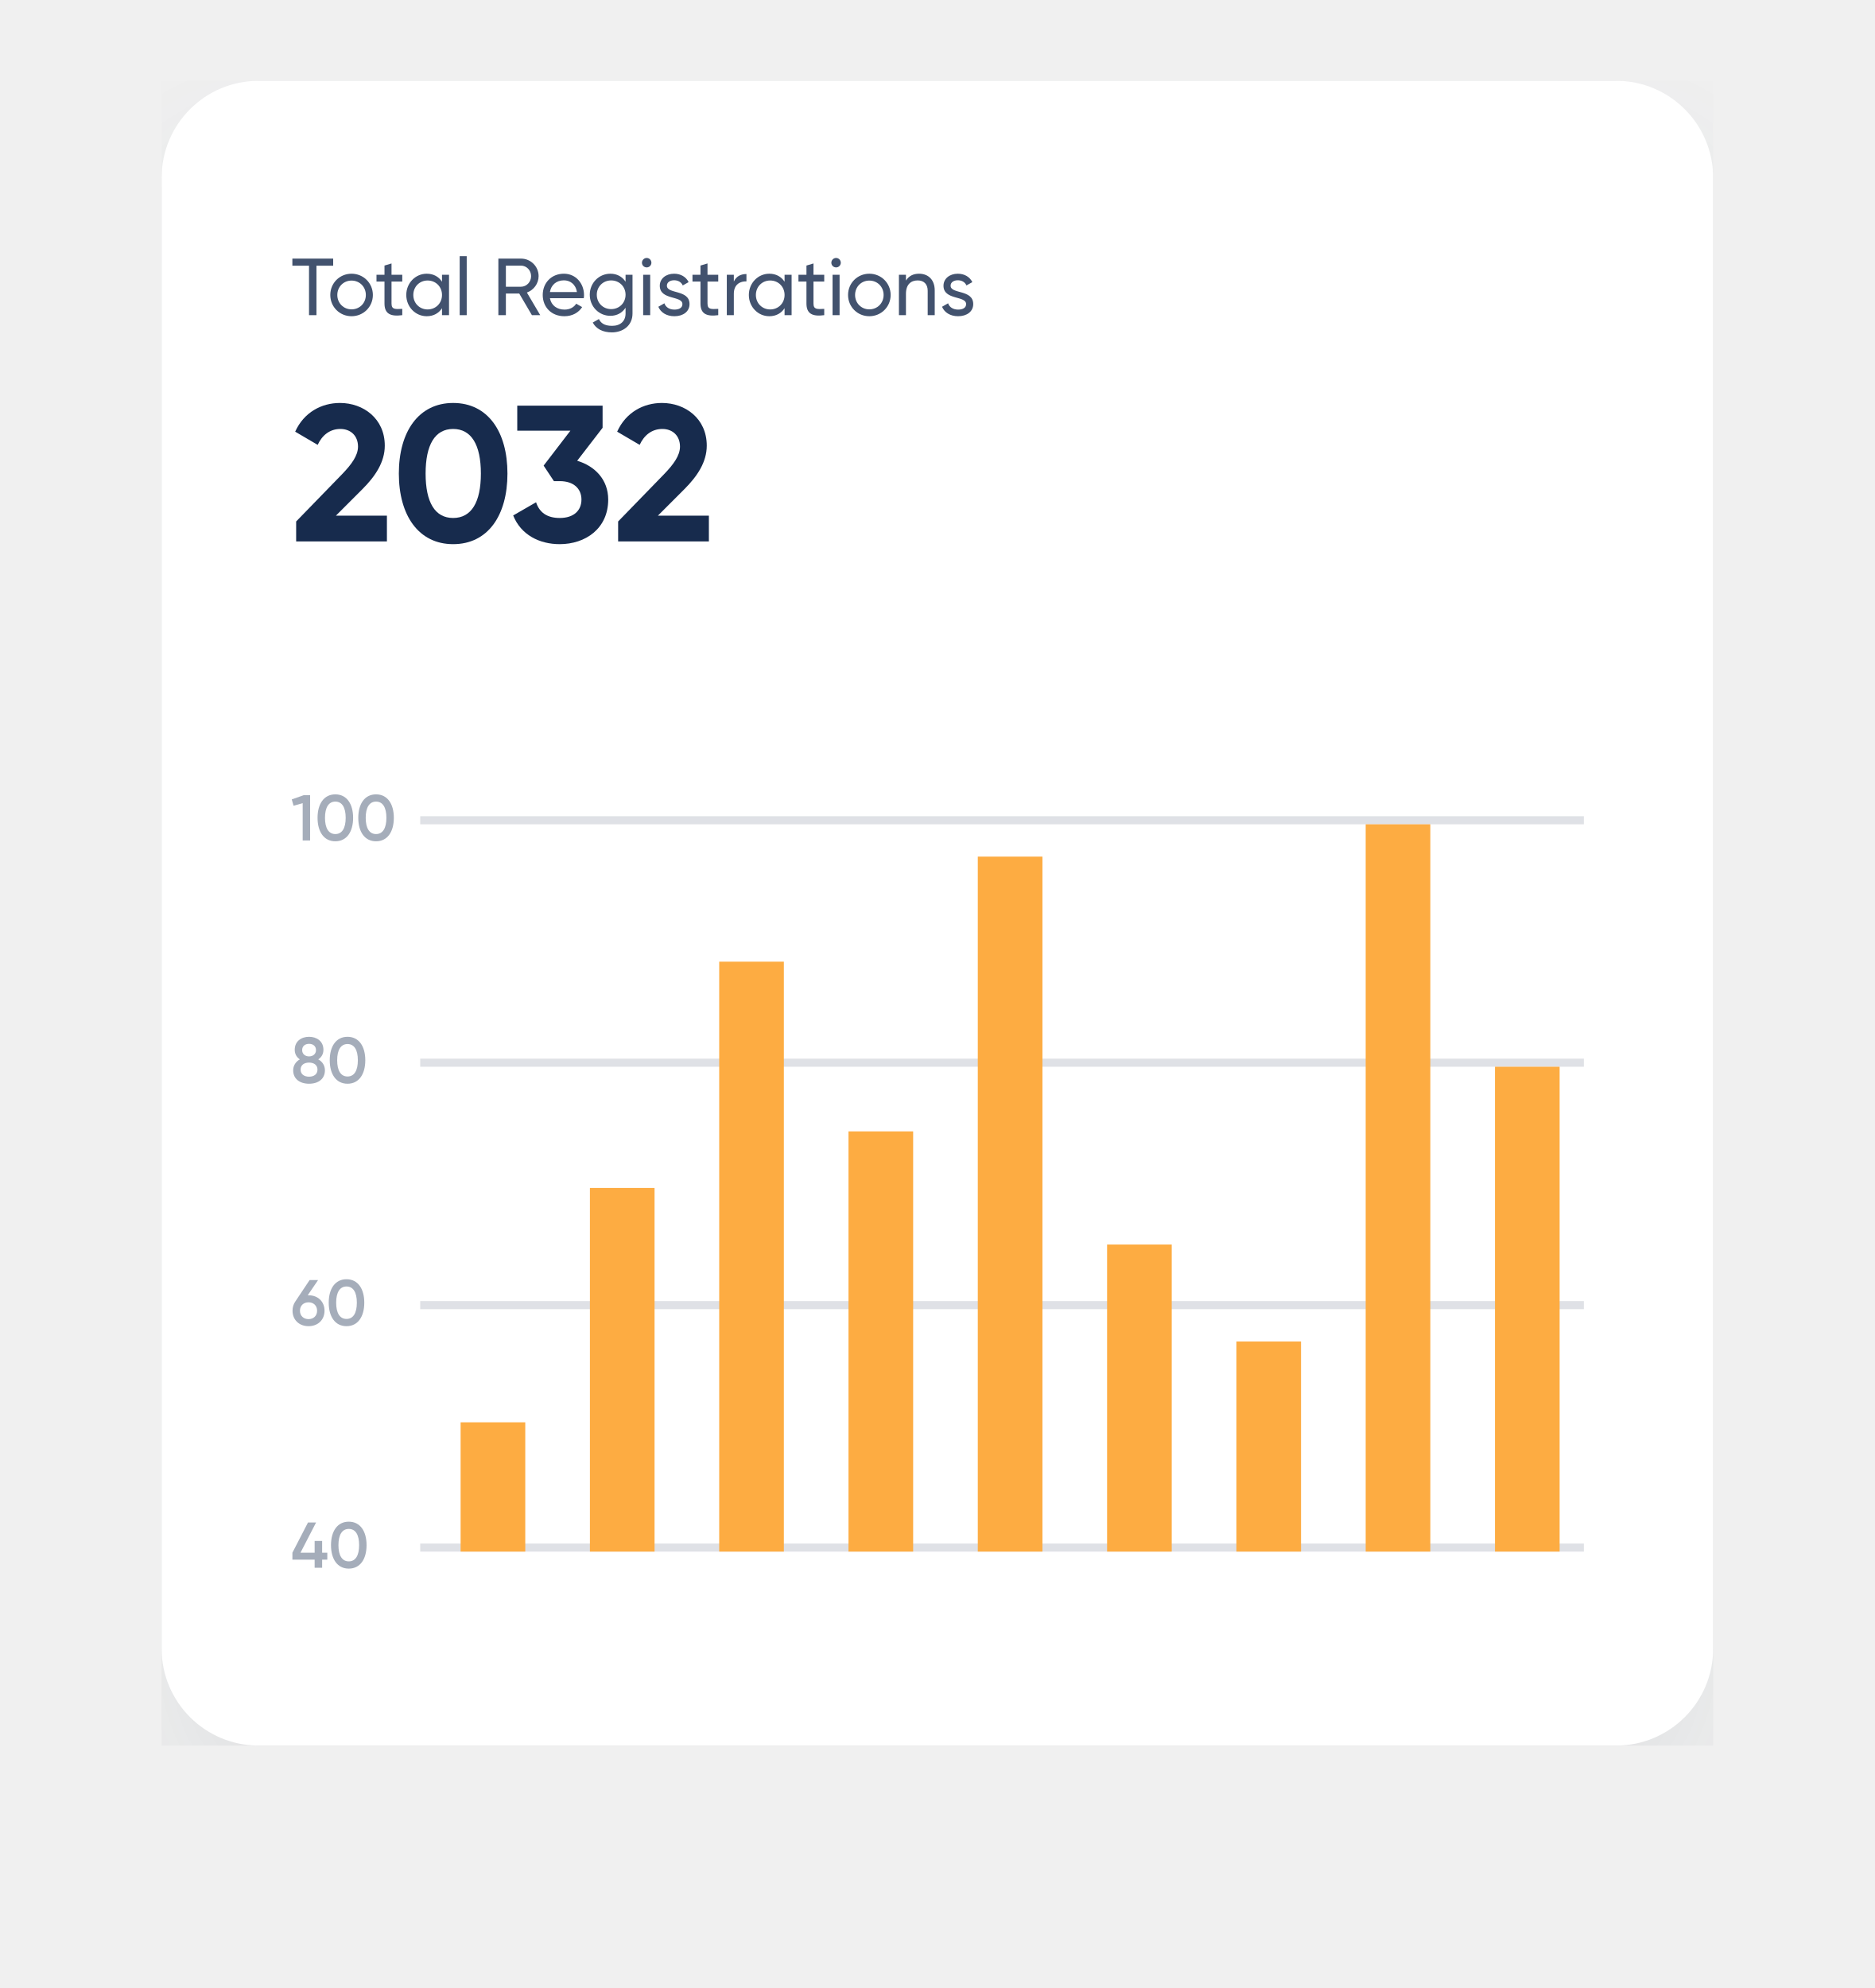
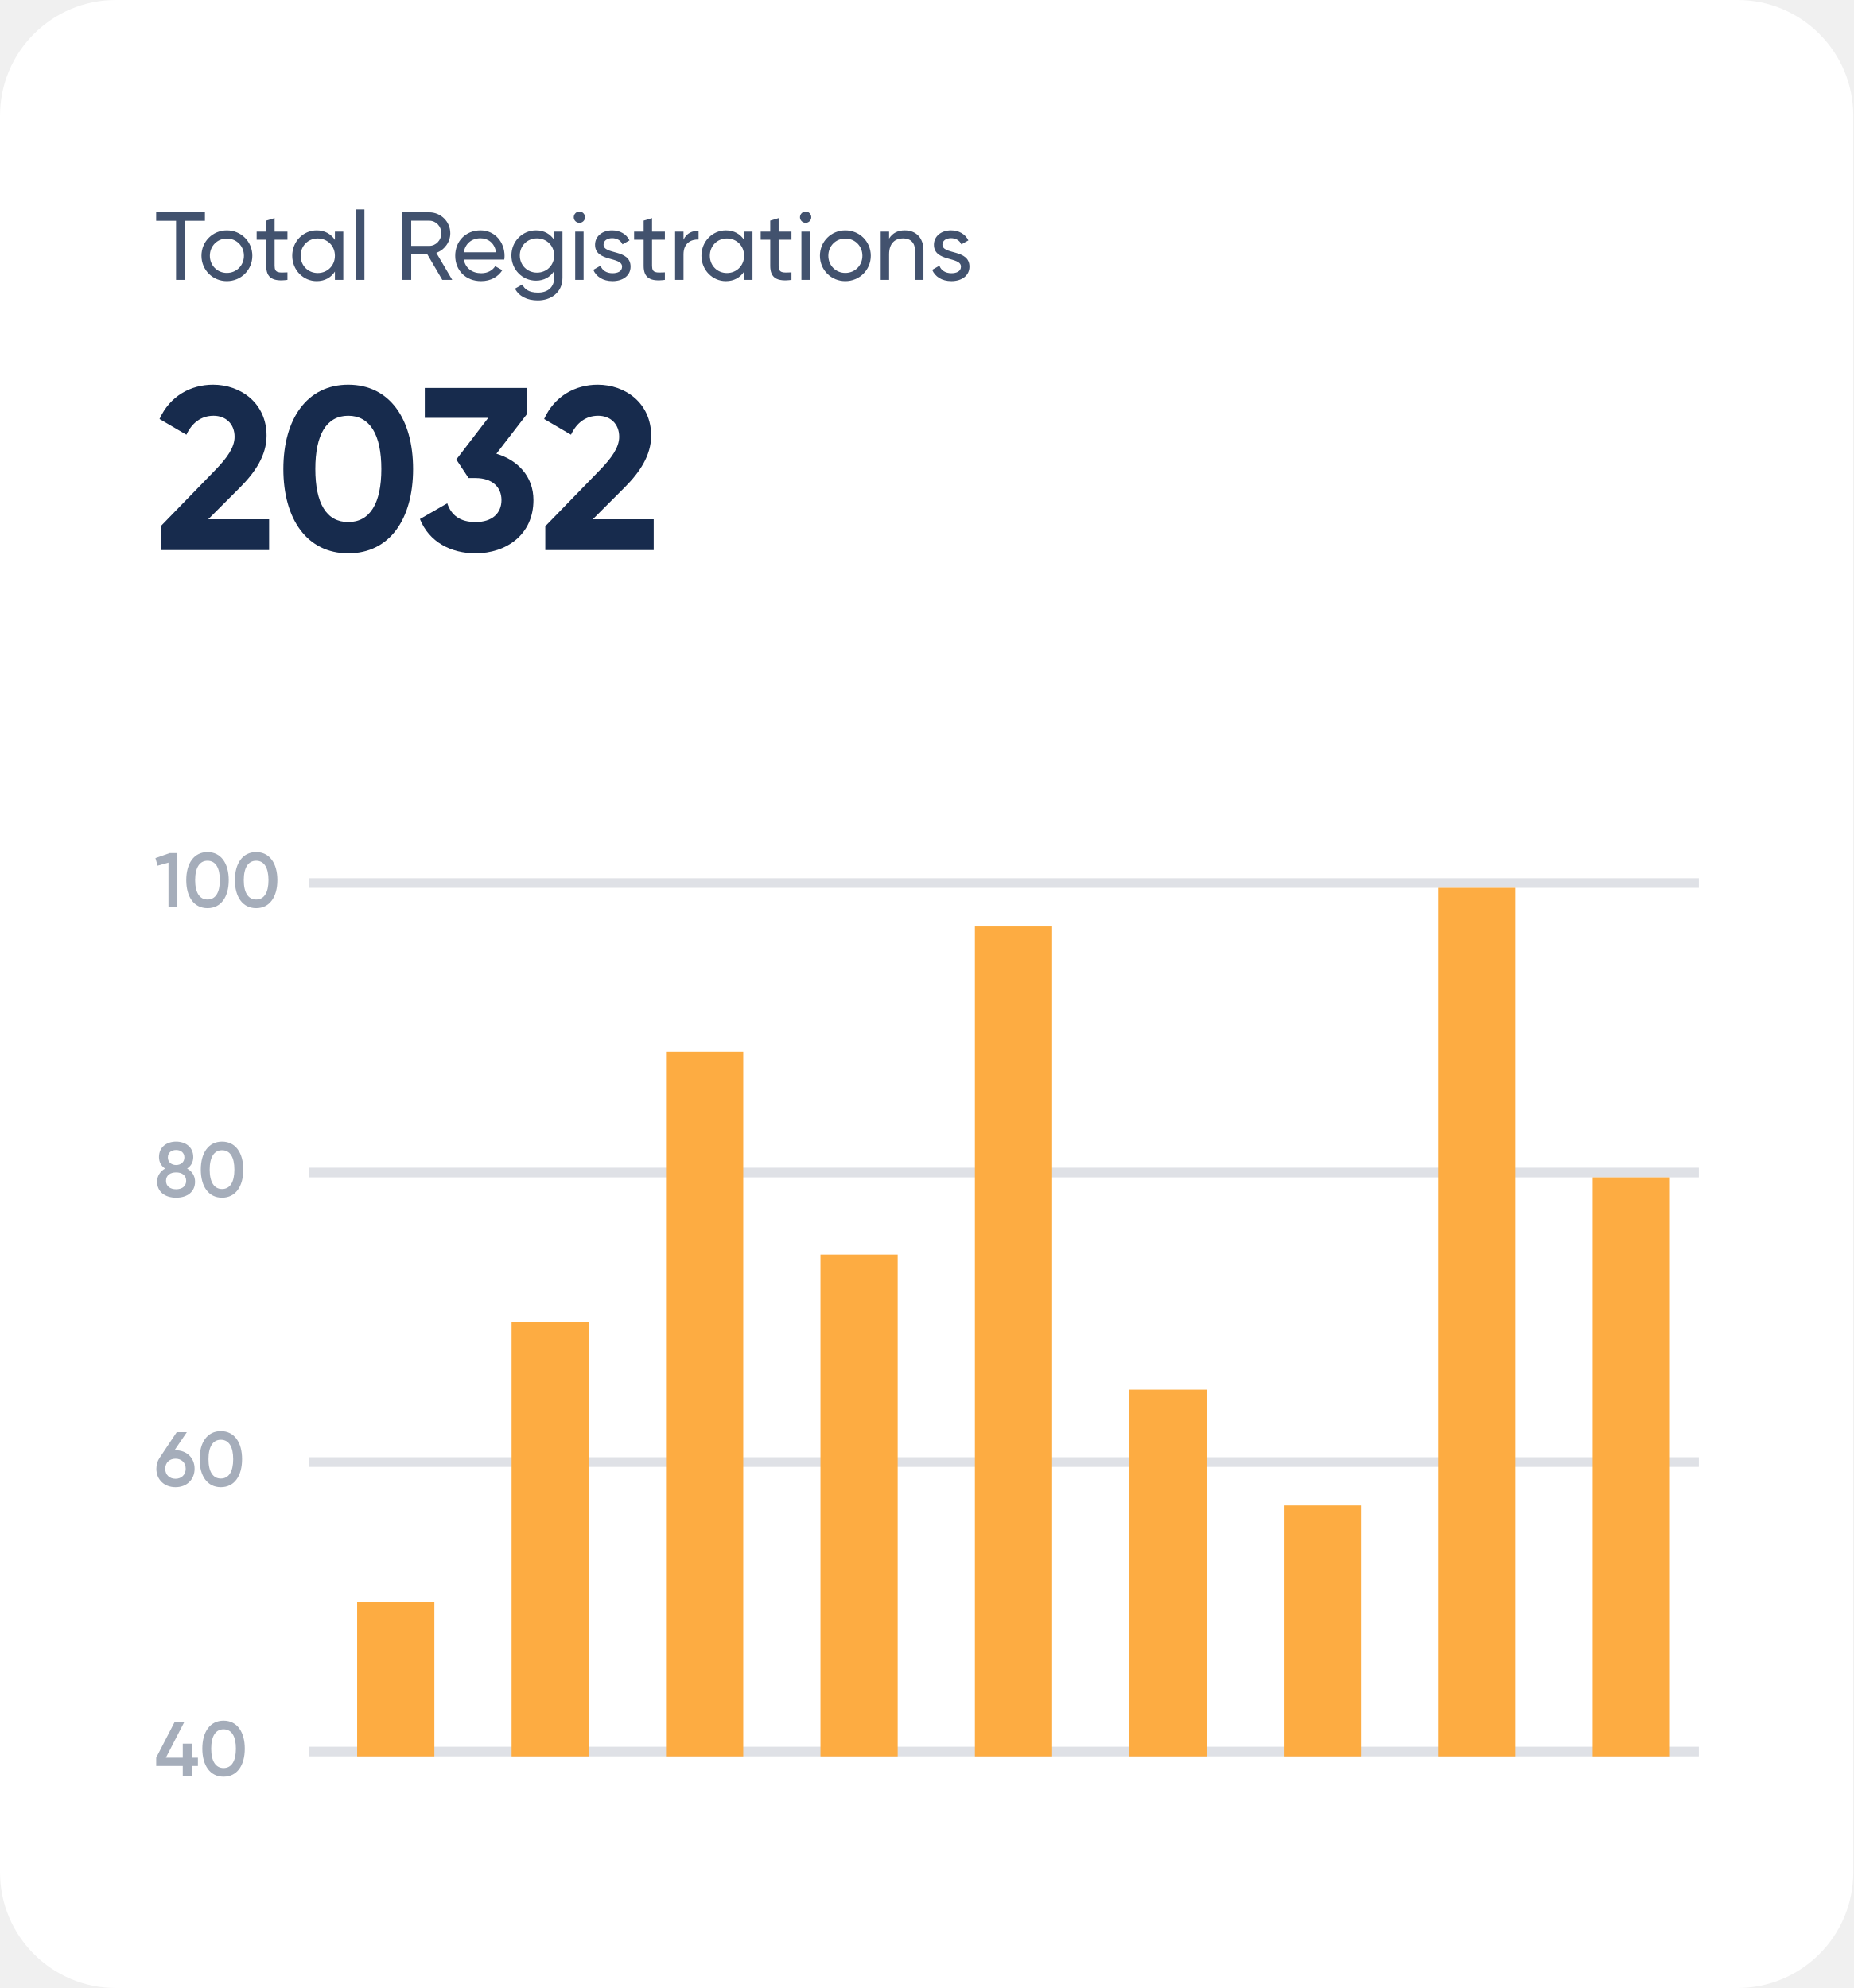
- <svg xmlns="http://www.w3.org/2000/svg" width="232" height="246" viewBox="0 0 232 246" fill="none">
-   <g clip-path="url(#clip0_2554_465)" filter="url(#filter0_d_2554_465)">
-     <path d="M20 22C20 15.373 25.373 10 32 10H200C206.627 10 212 15.373 212 22V204C212 210.627 206.627 216 200 216H32C25.373 216 20 210.627 20 204V22Z" fill="white" />
-     <path d="M36.648 67H47.88V63.808H41.568L44.856 60.52C46.44 58.936 47.616 57.184 47.616 55.144C47.616 51.784 44.952 49.864 42.072 49.864C39.792 49.864 37.608 51.016 36.528 53.416L39.312 55.048C39.864 53.848 40.824 53.08 42.12 53.08C43.392 53.08 44.304 53.92 44.304 55.264C44.304 56.392 43.464 57.496 42.384 58.624L36.648 64.528V67Z" fill="#172B4D" />
-     <path d="M56.076 67.336C60.372 67.336 62.796 63.784 62.796 58.6C62.796 53.416 60.372 49.864 56.076 49.864C51.804 49.864 49.356 53.416 49.356 58.6C49.356 63.784 51.804 67.336 56.076 67.336ZM56.076 64.096C53.82 64.096 52.668 62.152 52.668 58.6C52.668 55.048 53.82 53.08 56.076 53.08C58.332 53.08 59.508 55.048 59.508 58.6C59.508 62.152 58.332 64.096 56.076 64.096Z" fill="#172B4D" />
-     <path d="M71.425 57.016L74.569 52.936V50.2H64.009V53.296H70.585L67.273 57.616L68.545 59.536H69.265C70.993 59.536 71.953 60.472 71.953 61.816C71.953 63.184 70.993 64.096 69.265 64.096C67.681 64.096 66.745 63.4 66.337 62.152L63.505 63.784C64.465 66.184 66.745 67.336 69.265 67.336C72.433 67.336 75.265 65.416 75.265 61.816C75.265 59.344 73.609 57.664 71.425 57.016Z" fill="#172B4D" />
-     <path d="M76.492 67H87.724V63.808H81.412L84.7 60.52C86.284 58.936 87.46 57.184 87.46 55.144C87.46 51.784 84.796 49.864 81.916 49.864C79.636 49.864 77.452 51.016 76.372 53.416L79.156 55.048C79.708 53.848 80.668 53.08 81.964 53.08C83.236 53.08 84.148 53.92 84.148 55.264C84.148 56.392 83.308 57.496 82.228 58.624L76.492 64.528V67Z" fill="#172B4D" />
-     <path d="M41.23 32H36.18V32.88H38.24V39H39.16V32.88H41.23V32Z" fill="#42526E" />
-     <path d="M43.502 39.13C44.962 39.13 46.142 37.98 46.142 36.5C46.142 35.02 44.962 33.87 43.502 33.87C42.042 33.87 40.872 35.02 40.872 36.5C40.872 37.98 42.042 39.13 43.502 39.13ZM43.502 38.28C42.512 38.28 41.742 37.51 41.742 36.5C41.742 35.49 42.512 34.72 43.502 34.72C44.502 34.72 45.272 35.49 45.272 36.5C45.272 37.51 44.502 38.28 43.502 38.28Z" fill="#42526E" />
-     <path d="M49.78 34.84V34H48.45V32.6L47.58 32.86V34H46.59V34.84H47.58V37.55C47.58 38.8 48.28 39.2 49.78 39V38.22C48.89 38.26 48.45 38.31 48.45 37.55V34.84H49.78Z" fill="#42526E" />
-     <path d="M54.697 34V34.86C54.297 34.25 53.657 33.87 52.806 33.87C51.416 33.87 50.276 35.02 50.276 36.5C50.276 37.98 51.416 39.13 52.806 39.13C53.657 39.13 54.297 38.75 54.697 38.14V39H55.566V34H54.697ZM52.916 38.29C51.916 38.29 51.147 37.52 51.147 36.5C51.147 35.48 51.916 34.71 52.916 34.71C53.926 34.71 54.697 35.48 54.697 36.5C54.697 37.52 53.926 38.29 52.916 38.29Z" fill="#42526E" />
-     <path d="M56.885 39H57.755V31.7H56.885V39Z" fill="#42526E" />
-     <path d="M65.822 39H66.852L65.202 36.2C66.042 35.9 66.652 35.09 66.652 34.17C66.652 32.97 65.672 32 64.472 32H61.672V39H62.602V36.32H64.252L65.822 39ZM62.602 32.87H64.472C65.162 32.87 65.722 33.45 65.722 34.17C65.722 34.89 65.162 35.48 64.472 35.48H62.602V32.87Z" fill="#42526E" />
-     <path d="M68.051 36.9H72.241C72.261 36.77 72.271 36.64 72.271 36.51C72.271 35.11 71.291 33.87 69.781 33.87C68.221 33.87 67.161 35.02 67.161 36.5C67.161 38 68.231 39.13 69.841 39.13C70.841 39.13 71.601 38.68 72.041 38L71.301 37.58C71.051 37.99 70.551 38.31 69.861 38.31C68.931 38.31 68.221 37.8 68.051 36.9ZM69.781 34.69C70.531 34.69 71.241 35.15 71.391 36.14H68.051C68.191 35.27 68.841 34.69 69.781 34.69Z" fill="#42526E" />
-     <path d="M77.412 34V34.86C77.012 34.25 76.372 33.87 75.532 33.87C74.112 33.87 72.982 35.02 72.982 36.47C72.982 37.93 74.112 39.08 75.532 39.08C76.372 39.08 77.012 38.69 77.412 38.08V38.79C77.412 39.73 76.782 40.32 75.742 40.32C74.762 40.32 74.342 39.95 74.112 39.48L73.352 39.91C73.762 40.7 74.602 41.13 75.722 41.13C77.022 41.13 78.272 40.35 78.272 38.79V34H77.412ZM75.632 38.25C74.622 38.25 73.852 37.48 73.852 36.47C73.852 35.47 74.622 34.7 75.632 34.7C76.642 34.7 77.412 35.47 77.412 36.47C77.412 37.48 76.642 38.25 75.632 38.25Z" fill="#42526E" />
-     <path d="M80.03 33.09C80.35 33.09 80.61 32.83 80.61 32.51C80.61 32.19 80.35 31.92 80.03 31.92C79.7 31.92 79.44 32.19 79.44 32.51C79.44 32.83 79.7 33.09 80.03 33.09ZM79.59 39H80.46V34H79.59V39Z" fill="#42526E" />
-     <path d="M82.527 35.35C82.527 34.9 82.967 34.68 83.417 34.68C83.857 34.68 84.297 34.87 84.487 35.32L85.217 34.91C84.897 34.26 84.237 33.87 83.417 33.87C82.407 33.87 81.647 34.48 81.647 35.36C81.647 37.17 84.447 36.56 84.447 37.63C84.447 38.12 83.987 38.31 83.457 38.31C82.837 38.31 82.377 38.01 82.217 37.53L81.467 37.96C81.757 38.65 82.457 39.13 83.457 39.13C84.527 39.13 85.327 38.56 85.327 37.63C85.327 35.79 82.527 36.42 82.527 35.35Z" fill="#42526E" />
-     <path d="M88.882 34.84V34H87.552V32.6L86.682 32.86V34H85.692V34.84H86.682V37.55C86.682 38.8 87.382 39.2 88.882 39V38.22C87.992 38.26 87.552 38.31 87.552 37.55V34.84H88.882Z" fill="#42526E" />
-     <path d="M90.811 34.84V34H89.941V39H90.811V36.35C90.811 35.17 91.621 34.79 92.371 34.82V33.91C91.741 33.91 91.131 34.14 90.811 34.84Z" fill="#42526E" />
-     <path d="M97.089 34V34.86C96.689 34.25 96.049 33.87 95.199 33.87C93.809 33.87 92.669 35.02 92.669 36.5C92.669 37.98 93.809 39.13 95.199 39.13C96.049 39.13 96.689 38.75 97.089 38.14V39H97.959V34H97.089ZM95.309 38.29C94.309 38.29 93.539 37.52 93.539 36.5C93.539 35.48 94.309 34.71 95.309 34.71C96.319 34.71 97.089 35.48 97.089 36.5C97.089 37.52 96.319 38.29 95.309 38.29Z" fill="#42526E" />
-     <path d="M101.997 34.84V34H100.667V32.6L99.797 32.86V34H98.807V34.84H99.797V37.55C99.797 38.8 100.497 39.2 101.997 39V38.22C101.107 38.26 100.667 38.31 100.667 37.55V34.84H101.997Z" fill="#42526E" />
-     <path d="M103.467 33.09C103.787 33.09 104.047 32.83 104.047 32.51C104.047 32.19 103.787 31.92 103.467 31.92C103.137 31.92 102.877 32.19 102.877 32.51C102.877 32.83 103.137 33.09 103.467 33.09ZM103.027 39H103.897V34H103.027V39Z" fill="#42526E" />
-     <path d="M107.575 39.13C109.035 39.13 110.215 37.98 110.215 36.5C110.215 35.02 109.035 33.87 107.575 33.87C106.115 33.87 104.945 35.02 104.945 36.5C104.945 37.98 106.115 39.13 107.575 39.13ZM107.575 38.28C106.585 38.28 105.815 37.51 105.815 36.5C105.815 35.49 106.585 34.72 107.575 34.72C108.575 34.72 109.345 35.49 109.345 36.5C109.345 37.51 108.575 38.28 107.575 38.28Z" fill="#42526E" />
-     <path d="M113.73 33.87C113.03 33.87 112.48 34.13 112.11 34.72V34H111.24V39H112.11V36.35C112.11 35.17 112.76 34.7 113.56 34.7C114.33 34.7 114.8 35.16 114.8 35.98V39H115.67V35.93C115.67 34.65 114.9 33.87 113.73 33.87Z" fill="#42526E" />
-     <path d="M117.635 35.35C117.635 34.9 118.075 34.68 118.525 34.68C118.965 34.68 119.405 34.87 119.595 35.32L120.325 34.91C120.005 34.26 119.345 33.87 118.525 33.87C117.515 33.87 116.755 34.48 116.755 35.36C116.755 37.17 119.555 36.56 119.555 37.63C119.555 38.12 119.095 38.31 118.565 38.31C117.945 38.31 117.485 38.01 117.325 37.53L116.575 37.96C116.865 38.65 117.565 39.13 118.565 39.13C119.635 39.13 120.435 38.56 120.435 37.63C120.435 35.79 117.635 36.42 117.635 35.35Z" fill="#42526E" />
-     <path fill-rule="evenodd" clip-rule="evenodd" d="M196 192H52V191H196V192Z" fill="#DFE1E6" />
-     <path d="M40.504 192.136H39.864V190.68H38.936V192.136H37.184L39.112 188.4H38.112L36.184 192.136V192.992H38.936V194H39.864V192.992H40.504V192.136Z" fill="#A5ADBA" />
-     <path d="M43.161 194.104C44.569 194.104 45.361 192.928 45.361 191.2C45.361 189.472 44.569 188.296 43.161 188.296C41.753 188.296 40.961 189.472 40.961 191.2C40.961 192.928 41.753 194.104 43.161 194.104ZM43.161 193.208C42.337 193.208 41.881 192.488 41.881 191.2C41.881 189.912 42.337 189.192 43.161 189.192C43.993 189.192 44.441 189.912 44.441 191.2C44.441 192.488 43.993 193.208 43.161 193.208Z" fill="#A5ADBA" />
-     <path fill-rule="evenodd" clip-rule="evenodd" d="M196 162H52V161H196V162Z" fill="#DFE1E6" />
-     <path d="M38.184 160.28H38.08L39.36 158.4H38.312L36.536 161.064C36.32 161.376 36.2 161.76 36.2 162.192C36.2 163.32 37.016 164.104 38.184 164.104C39.344 164.104 40.16 163.32 40.16 162.192C40.16 161.064 39.344 160.28 38.184 160.28ZM38.184 163.232C37.568 163.232 37.12 162.832 37.12 162.192C37.12 161.552 37.568 161.152 38.184 161.152C38.792 161.152 39.24 161.552 39.24 162.192C39.24 162.824 38.792 163.232 38.184 163.232Z" fill="#A5ADBA" />
-     <path d="M42.879 164.104C44.287 164.104 45.079 162.928 45.079 161.2C45.079 159.472 44.287 158.296 42.879 158.296C41.471 158.296 40.679 159.472 40.679 161.2C40.679 162.928 41.471 164.104 42.879 164.104ZM42.879 163.208C42.055 163.208 41.599 162.488 41.599 161.2C41.599 159.912 42.055 159.192 42.879 159.192C43.711 159.192 44.159 159.912 44.159 161.2C44.159 162.488 43.711 163.208 42.879 163.208Z" fill="#A5ADBA" />
-     <path fill-rule="evenodd" clip-rule="evenodd" d="M196 132H52V131H196V132Z" fill="#DFE1E6" />
-     <path d="M39.384 131.088C39.768 130.84 40.024 130.44 40.024 129.904C40.024 128.824 39.176 128.296 38.248 128.296C37.312 128.296 36.472 128.824 36.472 129.904C36.472 130.44 36.728 130.84 37.104 131.088C36.592 131.376 36.28 131.864 36.28 132.448C36.28 133.488 37.08 134.104 38.248 134.104C39.416 134.104 40.208 133.488 40.208 132.448C40.208 131.856 39.904 131.376 39.384 131.088ZM38.248 129.168C38.712 129.168 39.104 129.424 39.104 129.944C39.104 130.44 38.712 130.72 38.248 130.72C37.776 130.72 37.392 130.44 37.392 129.944C37.392 129.424 37.776 129.168 38.248 129.168ZM38.248 133.232C37.64 133.232 37.2 132.928 37.2 132.36C37.2 131.784 37.64 131.488 38.248 131.488C38.848 131.488 39.288 131.784 39.288 132.36C39.288 132.928 38.848 133.232 38.248 133.232Z" fill="#A5ADBA" />
-     <path d="M43.004 134.104C44.412 134.104 45.204 132.928 45.204 131.2C45.204 129.472 44.412 128.296 43.004 128.296C41.596 128.296 40.804 129.472 40.804 131.2C40.804 132.928 41.596 134.104 43.004 134.104ZM43.004 133.208C42.18 133.208 41.724 132.488 41.724 131.2C41.724 129.912 42.18 129.192 43.004 129.192C43.836 129.192 44.284 129.912 44.284 131.2C44.284 132.488 43.836 133.208 43.004 133.208Z" fill="#A5ADBA" />
-     <path fill-rule="evenodd" clip-rule="evenodd" d="M196 102H52V101H196V102Z" fill="#DFE1E6" />
-     <path d="M37.576 98.4L36.104 98.92L36.328 99.704L37.456 99.384V104H38.376V98.4H37.576Z" fill="#A5ADBA" />
-     <path d="M41.497 104.104C42.905 104.104 43.697 102.928 43.697 101.2C43.697 99.472 42.905 98.296 41.497 98.296C40.089 98.296 39.297 99.472 39.297 101.2C39.297 102.928 40.089 104.104 41.497 104.104ZM41.497 103.208C40.673 103.208 40.217 102.488 40.217 101.2C40.217 99.912 40.673 99.192 41.497 99.192C42.329 99.192 42.777 99.912 42.777 101.2C42.777 102.488 42.329 103.208 41.497 103.208Z" fill="#A5ADBA" />
-     <path d="M46.536 104.104C47.944 104.104 48.736 102.928 48.736 101.2C48.736 99.472 47.944 98.296 46.536 98.296C45.128 98.296 44.336 99.472 44.336 101.2C44.336 102.928 45.128 104.104 46.536 104.104ZM46.536 103.208C45.712 103.208 45.256 102.488 45.256 101.2C45.256 99.912 45.712 99.192 46.536 99.192C47.368 99.192 47.816 99.912 47.816 101.2C47.816 102.488 47.368 103.208 46.536 103.208Z" fill="#A5ADBA" />
-     <path fill-rule="evenodd" clip-rule="evenodd" d="M169 102H177V192H169V102ZM129 106H121V192H129V106ZM97 119H89V192H97V119ZM73 147H81V192H73V147ZM57 176H65V192H57V176ZM105 140H113V192H105V140ZM137 154H145V192H137V154ZM161 166H153V192H161V166ZM193 132H185V192H193V132Z" fill="#FDAC42" />
+ <svg xmlns="http://www.w3.org/2000/svg" width="192" height="206" viewBox="0 0 192 206" fill="none">
+   <g clip-path="url(#clip0_3919_754)">
+     <path d="M0 12C0 5.373 5.373 0 12 0H180C186.627 0 192 5.373 192 12V194C192 200.627 186.627 206 180 206H12C5.373 206 0 200.627 0 194V12Z" fill="white" />
+     <path d="M16.648 57H27.88V53.808H21.568L24.856 50.52C26.44 48.936 27.616 47.184 27.616 45.144C27.616 41.784 24.952 39.864 22.072 39.864C19.792 39.864 17.608 41.016 16.528 43.416L19.312 45.048C19.864 43.848 20.824 43.08 22.12 43.08C23.392 43.08 24.304 43.92 24.304 45.264C24.304 46.392 23.464 47.496 22.384 48.624L16.648 54.528V57Z" fill="#172B4D" />
+     <path d="M36.076 57.336C40.372 57.336 42.796 53.784 42.796 48.6C42.796 43.416 40.372 39.864 36.076 39.864C31.804 39.864 29.356 43.416 29.356 48.6C29.356 53.784 31.804 57.336 36.076 57.336ZM36.076 54.096C33.82 54.096 32.668 52.152 32.668 48.6C32.668 45.048 33.82 43.08 36.076 43.08C38.332 43.08 39.508 45.048 39.508 48.6C39.508 52.152 38.332 54.096 36.076 54.096Z" fill="#172B4D" />
+     <path d="M51.425 47.016L54.569 42.936V40.2H44.009V43.296H50.585L47.273 47.616L48.545 49.536H49.265C50.993 49.536 51.953 50.472 51.953 51.816C51.953 53.184 50.993 54.096 49.265 54.096C47.681 54.096 46.745 53.4 46.337 52.152L43.505 53.784C44.465 56.184 46.745 57.336 49.265 57.336C52.433 57.336 55.265 55.416 55.265 51.816C55.265 49.344 53.609 47.664 51.425 47.016Z" fill="#172B4D" />
+     <path d="M56.492 57H67.724V53.808H61.412L64.7 50.52C66.284 48.936 67.46 47.184 67.46 45.144C67.46 41.784 64.796 39.864 61.916 39.864C59.636 39.864 57.452 41.016 56.372 43.416L59.156 45.048C59.708 43.848 60.668 43.08 61.964 43.08C63.236 43.08 64.148 43.92 64.148 45.264C64.148 46.392 63.308 47.496 62.228 48.624L56.492 54.528V57Z" fill="#172B4D" />
+     <path d="M21.23 22H16.18V22.88H18.24V29H19.16V22.88H21.23V22Z" fill="#42526E" />
+     <path d="M23.502 29.13C24.962 29.13 26.142 27.98 26.142 26.5C26.142 25.02 24.962 23.87 23.502 23.87C22.042 23.87 20.872 25.02 20.872 26.5C20.872 27.98 22.042 29.13 23.502 29.13ZM23.502 28.28C22.512 28.28 21.742 27.51 21.742 26.5C21.742 25.49 22.512 24.72 23.502 24.72C24.502 24.72 25.272 25.49 25.272 26.5C25.272 27.51 24.502 28.28 23.502 28.28Z" fill="#42526E" />
+     <path d="M29.78 24.84V24H28.45V22.6L27.58 22.86V24H26.59V24.84H27.58V27.55C27.58 28.8 28.28 29.2 29.78 29V28.22C28.89 28.26 28.45 28.31 28.45 27.55V24.84H29.78Z" fill="#42526E" />
+     <path d="M34.697 24V24.86C34.297 24.25 33.657 23.87 32.806 23.87C31.416 23.87 30.276 25.02 30.276 26.5C30.276 27.98 31.416 29.13 32.806 29.13C33.657 29.13 34.297 28.75 34.697 28.14V29H35.566V24H34.697ZM32.916 28.29C31.916 28.29 31.146 27.52 31.146 26.5C31.146 25.48 31.916 24.71 32.916 24.71C33.926 24.71 34.697 25.48 34.697 26.5C34.697 27.52 33.926 28.29 32.916 28.29Z" fill="#42526E" />
+     <path d="M36.885 29H37.755V21.7H36.885V29Z" fill="#42526E" />
+     <path d="M45.822 29H46.852L45.202 26.2C46.042 25.9 46.652 25.09 46.652 24.17C46.652 22.97 45.672 22 44.472 22H41.672V29H42.602V26.32H44.252L45.822 29ZM42.602 22.87H44.472C45.162 22.87 45.722 23.45 45.722 24.17C45.722 24.89 45.162 25.48 44.472 25.48H42.602V22.87Z" fill="#42526E" />
+     <path d="M48.051 26.9H52.241C52.261 26.77 52.271 26.64 52.271 26.51C52.271 25.11 51.291 23.87 49.781 23.87C48.221 23.87 47.161 25.02 47.161 26.5C47.161 28 48.231 29.13 49.841 29.13C50.841 29.13 51.601 28.68 52.041 28L51.301 27.58C51.051 27.99 50.551 28.31 49.861 28.31C48.931 28.31 48.221 27.8 48.051 26.9ZM49.781 24.69C50.531 24.69 51.241 25.15 51.391 26.14H48.051C48.191 25.27 48.841 24.69 49.781 24.69Z" fill="#42526E" />
+     <path d="M57.412 24V24.86C57.012 24.25 56.372 23.87 55.532 23.87C54.112 23.87 52.982 25.02 52.982 26.47C52.982 27.93 54.112 29.08 55.532 29.08C56.372 29.08 57.012 28.69 57.412 28.08V28.79C57.412 29.73 56.782 30.32 55.742 30.32C54.762 30.32 54.342 29.95 54.112 29.48L53.352 29.91C53.762 30.7 54.602 31.13 55.722 31.13C57.022 31.13 58.272 30.35 58.272 28.79V24H57.412ZM55.632 28.25C54.622 28.25 53.852 27.48 53.852 26.47C53.852 25.47 54.622 24.7 55.632 24.7C56.642 24.7 57.412 25.47 57.412 26.47C57.412 27.48 56.642 28.25 55.632 28.25Z" fill="#42526E" />
+     <path d="M60.03 23.09C60.35 23.09 60.61 22.83 60.61 22.51C60.61 22.19 60.35 21.92 60.03 21.92C59.7 21.92 59.44 22.19 59.44 22.51C59.44 22.83 59.7 23.09 60.03 23.09ZM59.59 29H60.46V24H59.59V29Z" fill="#42526E" />
+     <path d="M62.527 25.35C62.527 24.9 62.967 24.68 63.417 24.68C63.857 24.68 64.297 24.87 64.487 25.32L65.217 24.91C64.897 24.26 64.237 23.87 63.417 23.87C62.407 23.87 61.647 24.48 61.647 25.36C61.647 27.17 64.447 26.56 64.447 27.63C64.447 28.12 63.987 28.31 63.457 28.31C62.837 28.31 62.377 28.01 62.217 27.53L61.467 27.96C61.757 28.65 62.457 29.13 63.457 29.13C64.527 29.13 65.327 28.56 65.327 27.63C65.327 25.79 62.527 26.42 62.527 25.35Z" fill="#42526E" />
+     <path d="M68.882 24.84V24H67.552V22.6L66.682 22.86V24H65.692V24.84H66.682V27.55C66.682 28.8 67.382 29.2 68.882 29V28.22C67.992 28.26 67.552 28.31 67.552 27.55V24.84H68.882Z" fill="#42526E" />
+     <path d="M70.811 24.84V24H69.941V29H70.811V26.35C70.811 25.17 71.621 24.79 72.371 24.82V23.91C71.741 23.91 71.131 24.14 70.811 24.84Z" fill="#42526E" />
+     <path d="M77.089 24V24.86C76.689 24.25 76.049 23.87 75.199 23.87C73.809 23.87 72.669 25.02 72.669 26.5C72.669 27.98 73.809 29.13 75.199 29.13C76.049 29.13 76.689 28.75 77.089 28.14V29H77.959V24H77.089ZM75.309 28.29C74.309 28.29 73.539 27.52 73.539 26.5C73.539 25.48 74.309 24.71 75.309 24.71C76.319 24.71 77.089 25.48 77.089 26.5C77.089 27.52 76.319 28.29 75.309 28.29Z" fill="#42526E" />
+     <path d="M81.997 24.84V24H80.667V22.6L79.797 22.86V24H78.807V24.84H79.797V27.55C79.797 28.8 80.497 29.2 81.997 29V28.22C81.107 28.26 80.667 28.31 80.667 27.55V24.84H81.997Z" fill="#42526E" />
+     <path d="M83.467 23.09C83.787 23.09 84.047 22.83 84.047 22.51C84.047 22.19 83.787 21.92 83.467 21.92C83.137 21.92 82.877 22.19 82.877 22.51C82.877 22.83 83.137 23.09 83.467 23.09ZM83.027 29H83.897V24H83.027V29Z" fill="#42526E" />
+     <path d="M87.574 29.13C89.034 29.13 90.214 27.98 90.214 26.5C90.214 25.02 89.034 23.87 87.574 23.87C86.114 23.87 84.944 25.02 84.944 26.5C84.944 27.98 86.114 29.13 87.574 29.13ZM87.574 28.28C86.584 28.28 85.814 27.51 85.814 26.5C85.814 25.49 86.584 24.72 87.574 24.72C88.574 24.72 89.344 25.49 89.344 26.5C89.344 27.51 88.574 28.28 87.574 28.28Z" fill="#42526E" />
+     <path d="M93.73 23.87C93.03 23.87 92.48 24.13 92.11 24.72V24H91.24V29H92.11V26.35C92.11 25.17 92.76 24.7 93.56 24.7C94.33 24.7 94.8 25.16 94.8 25.98V29H95.67V25.93C95.67 24.65 94.9 23.87 93.73 23.87Z" fill="#42526E" />
+     <path d="M97.635 25.35C97.635 24.9 98.075 24.68 98.525 24.68C98.965 24.68 99.405 24.87 99.595 25.32L100.325 24.91C100.005 24.26 99.345 23.87 98.525 23.87C97.515 23.87 96.755 24.48 96.755 25.36C96.755 27.17 99.555 26.56 99.555 27.63C99.555 28.12 99.095 28.31 98.565 28.31C97.945 28.31 97.485 28.01 97.325 27.53L96.575 27.96C96.865 28.65 97.565 29.13 98.565 29.13C99.635 29.13 100.435 28.56 100.435 27.63C100.435 25.79 97.635 26.42 97.635 25.35Z" fill="#42526E" />
+     <path fill-rule="evenodd" clip-rule="evenodd" d="M176 182H32V181H176V182Z" fill="#DFE1E6" />
+     <path d="M20.504 182.136H19.864V180.68H18.936V182.136H17.184L19.112 178.4H18.112L16.184 182.136V182.992H18.936V184H19.864V182.992H20.504V182.136Z" fill="#A5ADBA" />
+     <path d="M23.161 184.104C24.569 184.104 25.361 182.928 25.361 181.2C25.361 179.472 24.569 178.296 23.161 178.296C21.753 178.296 20.961 179.472 20.961 181.2C20.961 182.928 21.753 184.104 23.161 184.104ZM23.161 183.208C22.337 183.208 21.881 182.488 21.881 181.2C21.881 179.912 22.337 179.192 23.161 179.192C23.993 179.192 24.441 179.912 24.441 181.2C24.441 182.488 23.993 183.208 23.161 183.208Z" fill="#A5ADBA" />
+     <path fill-rule="evenodd" clip-rule="evenodd" d="M176 152H32V151H176V152Z" fill="#DFE1E6" />
+     <path d="M18.184 150.28H18.08L19.36 148.4H18.312L16.536 151.064C16.32 151.376 16.2 151.76 16.2 152.192C16.2 153.32 17.016 154.104 18.184 154.104C19.344 154.104 20.16 153.32 20.16 152.192C20.16 151.064 19.344 150.28 18.184 150.28ZM18.184 153.232C17.568 153.232 17.12 152.832 17.12 152.192C17.12 151.552 17.568 151.152 18.184 151.152C18.792 151.152 19.24 151.552 19.24 152.192C19.24 152.824 18.792 153.232 18.184 153.232Z" fill="#A5ADBA" />
+     <path d="M22.879 154.104C24.287 154.104 25.079 152.928 25.079 151.2C25.079 149.472 24.287 148.296 22.879 148.296C21.471 148.296 20.679 149.472 20.679 151.2C20.679 152.928 21.471 154.104 22.879 154.104ZM22.879 153.208C22.055 153.208 21.599 152.488 21.599 151.2C21.599 149.912 22.055 149.192 22.879 149.192C23.711 149.192 24.159 149.912 24.159 151.2C24.159 152.488 23.711 153.208 22.879 153.208Z" fill="#A5ADBA" />
+     <path fill-rule="evenodd" clip-rule="evenodd" d="M176 122H32V121H176V122Z" fill="#DFE1E6" />
+     <path d="M19.384 121.088C19.768 120.84 20.024 120.44 20.024 119.904C20.024 118.824 19.176 118.296 18.248 118.296C17.312 118.296 16.472 118.824 16.472 119.904C16.472 120.44 16.728 120.84 17.104 121.088C16.592 121.376 16.28 121.864 16.28 122.448C16.28 123.488 17.08 124.104 18.248 124.104C19.416 124.104 20.208 123.488 20.208 122.448C20.208 121.856 19.904 121.376 19.384 121.088ZM18.248 119.168C18.712 119.168 19.104 119.424 19.104 119.944C19.104 120.44 18.712 120.72 18.248 120.72C17.776 120.72 17.392 120.44 17.392 119.944C17.392 119.424 17.776 119.168 18.248 119.168ZM18.248 123.232C17.64 123.232 17.2 122.928 17.2 122.36C17.2 121.784 17.64 121.488 18.248 121.488C18.848 121.488 19.288 121.784 19.288 122.36C19.288 122.928 18.848 123.232 18.248 123.232Z" fill="#A5ADBA" />
+     <path d="M23.004 124.104C24.412 124.104 25.204 122.928 25.204 121.2C25.204 119.472 24.412 118.296 23.004 118.296C21.596 118.296 20.804 119.472 20.804 121.2C20.804 122.928 21.596 124.104 23.004 124.104ZM23.004 123.208C22.18 123.208 21.724 122.488 21.724 121.2C21.724 119.912 22.18 119.192 23.004 119.192C23.836 119.192 24.284 119.912 24.284 121.2C24.284 122.488 23.836 123.208 23.004 123.208Z" fill="#A5ADBA" />
+     <path fill-rule="evenodd" clip-rule="evenodd" d="M176 92H32V91H176V92Z" fill="#DFE1E6" />
+     <path d="M17.576 88.4L16.104 88.92L16.328 89.704L17.456 89.384V94H18.376V88.4H17.576Z" fill="#A5ADBA" />
+     <path d="M21.497 94.104C22.905 94.104 23.697 92.928 23.697 91.2C23.697 89.472 22.905 88.296 21.497 88.296C20.089 88.296 19.297 89.472 19.297 91.2C19.297 92.928 20.089 94.104 21.497 94.104ZM21.497 93.208C20.673 93.208 20.217 92.488 20.217 91.2C20.217 89.912 20.673 89.192 21.497 89.192C22.329 89.192 22.777 89.912 22.777 91.2C22.777 92.488 22.329 93.208 21.497 93.208Z" fill="#A5ADBA" />
+     <path d="M26.536 94.104C27.944 94.104 28.736 92.928 28.736 91.2C28.736 89.472 27.944 88.296 26.536 88.296C25.128 88.296 24.336 89.472 24.336 91.2C24.336 92.928 25.128 94.104 26.536 94.104ZM26.536 93.208C25.712 93.208 25.256 92.488 25.256 91.2C25.256 89.912 25.712 89.192 26.536 89.192C27.368 89.192 27.816 89.912 27.816 91.2C27.816 92.488 27.368 93.208 26.536 93.208Z" fill="#A5ADBA" />
+     <path fill-rule="evenodd" clip-rule="evenodd" d="M149 92H157V182H149V92ZM109 96H101V182H109V96ZM77 109H69V182H77V109ZM53 137H61V182H53V137ZM37 166H45V182H37V166ZM85 130H93V182H85V130ZM117 144H125V182H117V144ZM141 156H133V182H141V156ZM173 122H165V182H173V122Z" fill="#FDAC42" />
  </g>
  <defs>
-     <filter id="filter0_d_2554_465" x="0" y="0" width="232" height="246" filterUnits="userSpaceOnUse" color-interpolation-filters="sRGB">
-       <feFlood flood-opacity="0" result="BackgroundImageFix" />
-       <feColorMatrix in="SourceAlpha" type="matrix" values="0 0 0 0 0 0 0 0 0 0 0 0 0 0 0 0 0 0 127 0" result="hardAlpha" />
-       <feOffset dy="10" />
-       <feGaussianBlur stdDeviation="10" />
-       <feColorMatrix type="matrix" values="0 0 0 0 0.11 0 0 0 0 0.173 0 0 0 0 0.251 0 0 0 0.08 0" />
-       <feBlend mode="normal" in2="BackgroundImageFix" result="effect1_dropShadow_2554_465" />
-       <feBlend mode="normal" in="SourceGraphic" in2="effect1_dropShadow_2554_465" result="shape" />
-     </filter>
-     <clipPath id="clip0_2554_465">
-       <rect width="192" height="206" fill="white" transform="translate(20 10)" />
+     <clipPath id="clip0_3919_754">
+       <rect width="192" height="206" fill="white" />
    </clipPath>
  </defs>
</svg>
